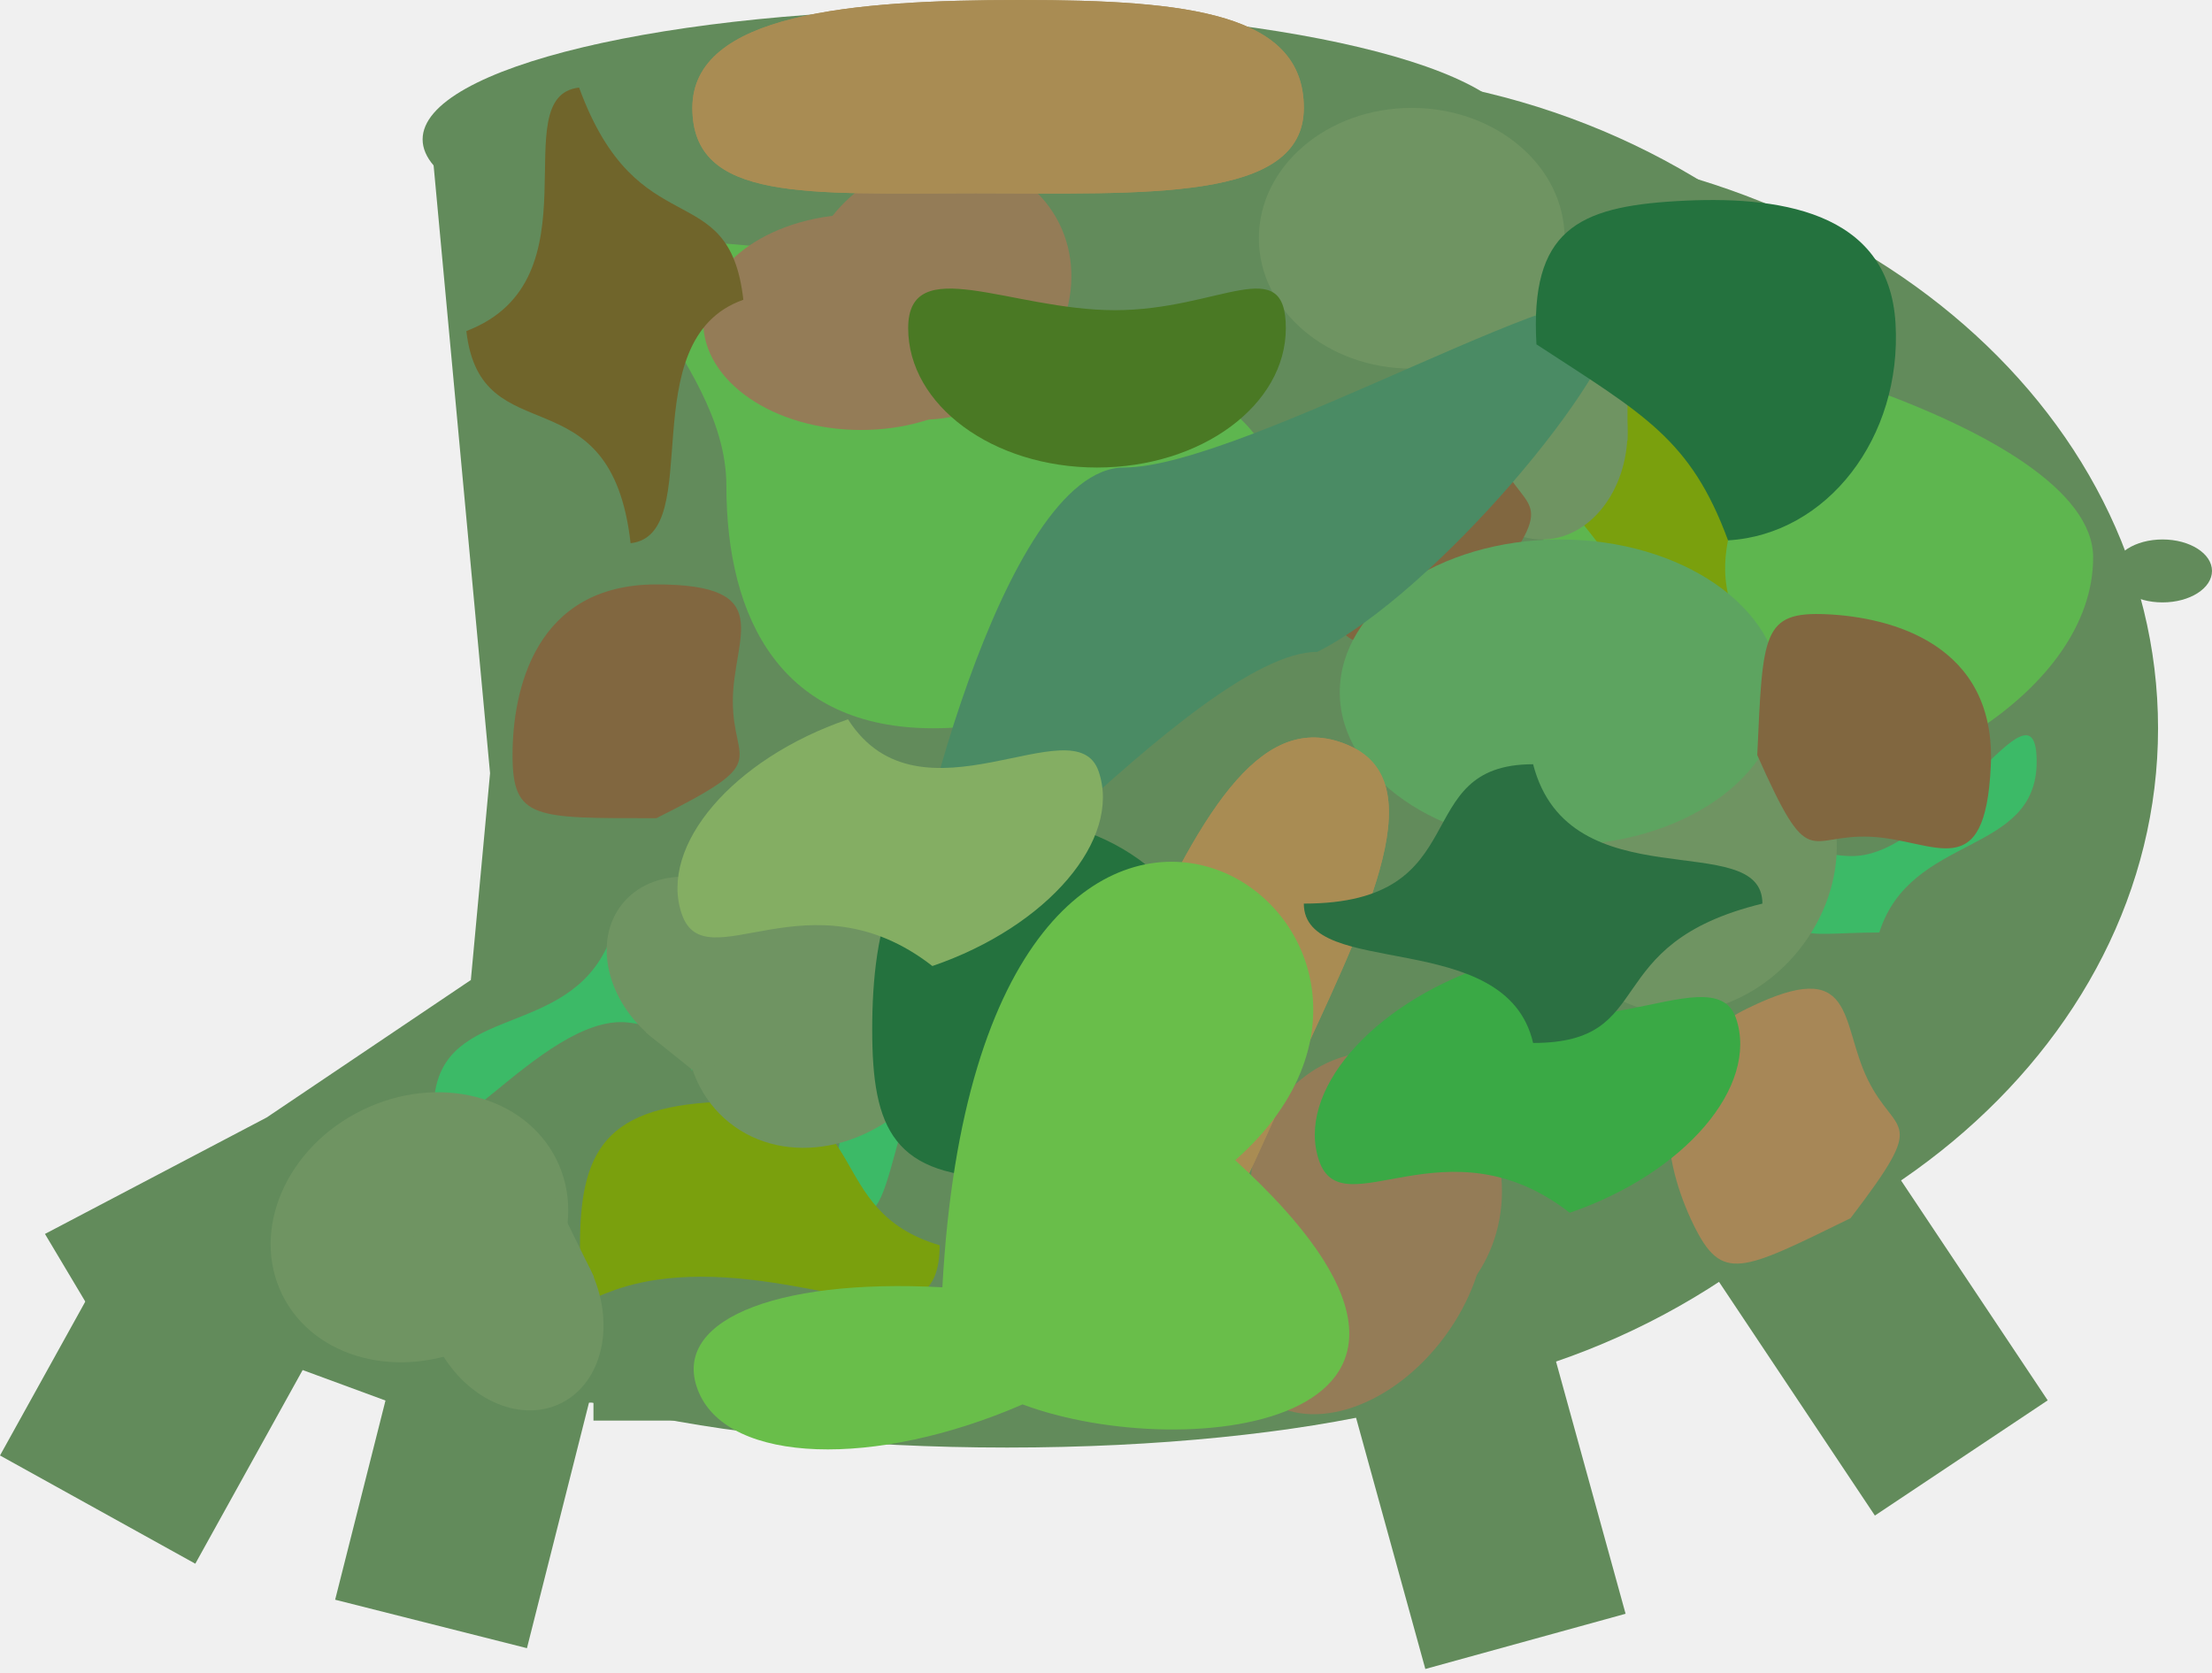
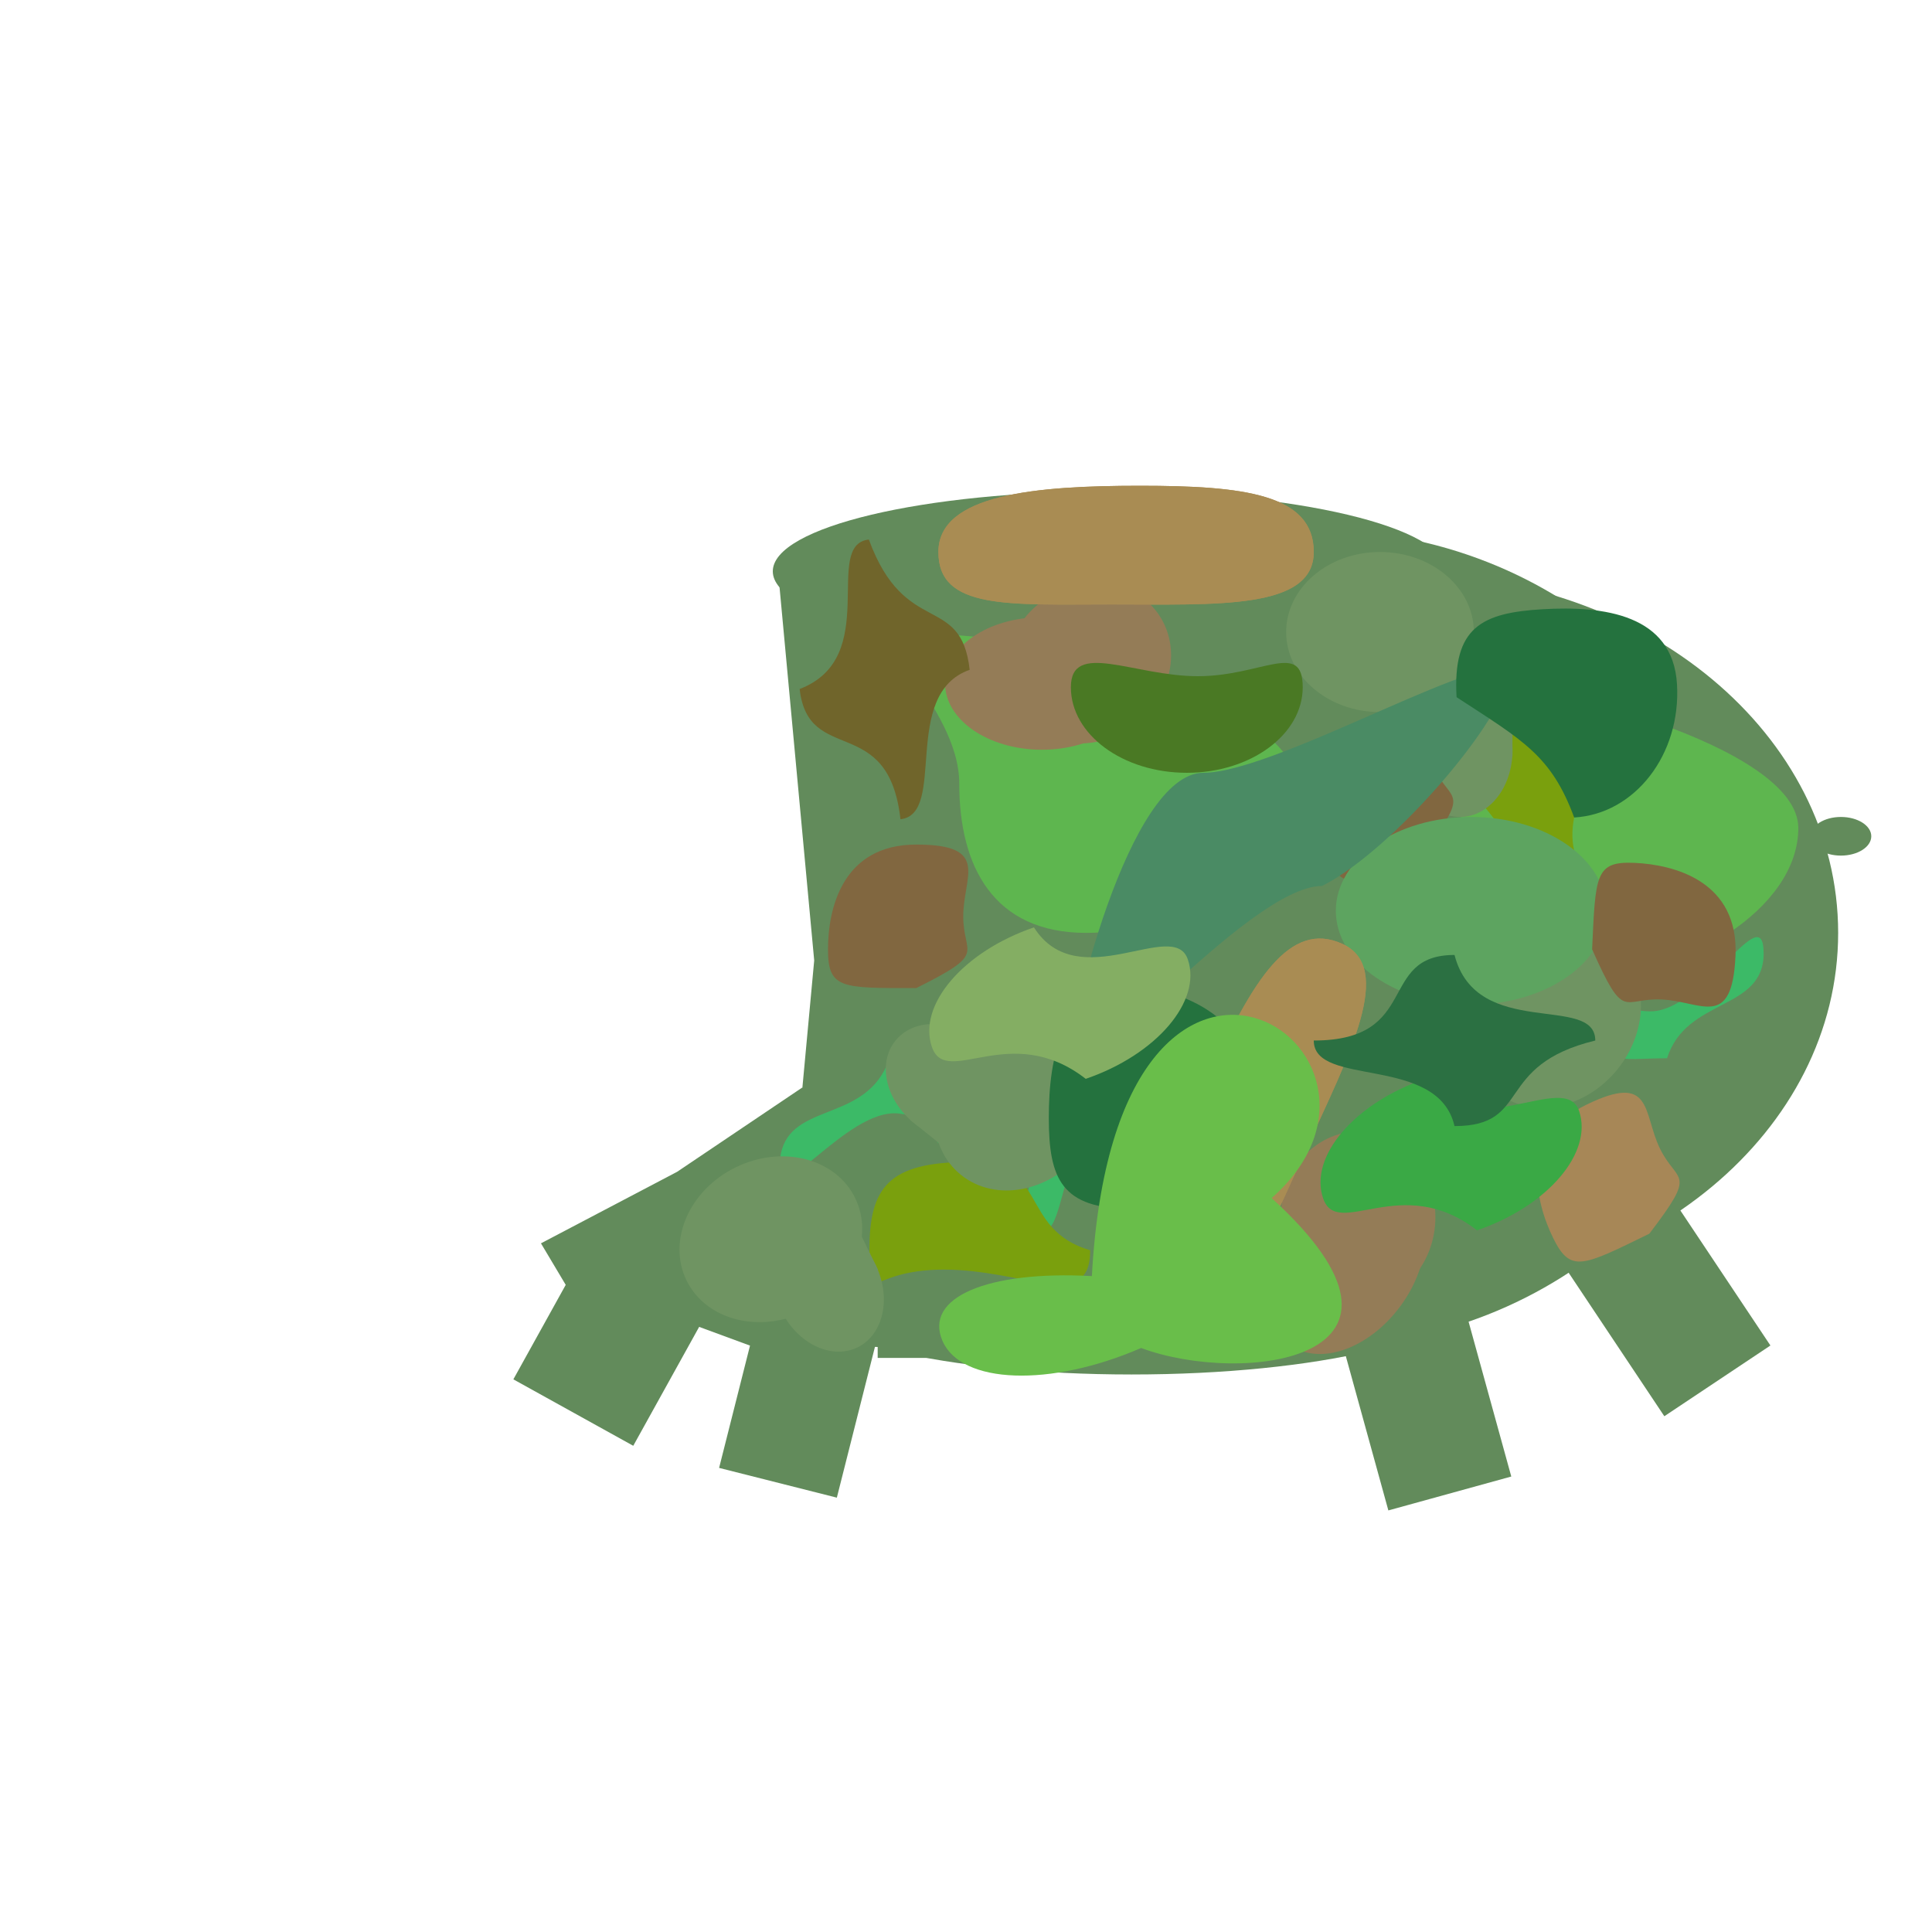
- <svg xmlns="http://www.w3.org/2000/svg" width="246" height="186" viewBox="0 0 246 186" fill="none">
-   <g id="Ñamoflauge">
-     <ellipse id="Ellipse 482" cx="145.5" cy="82" rx="79.5" ry="74" fill="#628B5B" />
-     <ellipse id="Ellipse 486" cx="162" cy="81" rx="78" ry="65" fill="#628B5B" />
-     <rect id="Rectangle 207" x="66" y="5" width="71" height="153" fill="#628B5B" />
-     <path id="Rectangle 208" d="M48 16H95V156H48L54.5 86L48 16Z" fill="#628B5B" />
-     <ellipse id="Ellipse 22" cx="108" cy="15.5" rx="61" ry="14.5" fill="#628B5B" />
-     <ellipse id="Ellipse 483" cx="112" cy="146.5" rx="61" ry="14.5" fill="#628B5B" />
-     <rect id="Rectangle 209" x="51.628" y="121.115" width="22" height="58.594" transform="rotate(14.1817 51.6282 121.115)" fill="#628B5B" />
-     <rect id="Rectangle 213" x="64.732" y="152.943" width="10.206" height="55.142" transform="rotate(110.214 64.7319 152.943)" fill="#628B5B" />
-     <path id="Rectangle 214" d="M10.227 146.007L5 137.241L29.66 124.287L52.361 109L57.589 117.766L33.908 131.886L10.227 146.007Z" fill="#628B5B" />
-     <rect id="Rectangle 212" x="12.127" y="140" width="24.832" height="25.017" transform="rotate(28.995 12.1267 140)" fill="#628B5B" />
-     <rect id="Rectangle 210" x="142.939" y="129.141" width="23.1" height="58.594" transform="rotate(-15.4157 142.939 129.141)" fill="#628B5B" />
-     <rect id="Rectangle 211" x="176" y="119.816" width="23.1" height="58.594" transform="rotate(-33.6985 176 119.816)" fill="#628B5B" />
-     <ellipse id="Ellipse 485" cx="40.101" cy="134.78" rx="24.955" ry="12.922" transform="rotate(-26.7761 40.1012 134.78)" fill="#628B5B" />
-     <ellipse id="Ellipse 487" cx="240.5" cy="63.5" rx="5.5" ry="3.5" fill="#628B5B" />
-     <path id="Ellipse 511" d="M232.781 62C232.781 76.912 211.626 89 194.781 89C177.936 89 171.781 76.912 171.781 62C171.781 47.088 151.936 35 168.781 35C185.626 35 232.781 47.088 232.781 62Z" fill="#5EB64F" />
-     <path id="Ellipse 484" d="M141.781 54C141.781 68.912 120.626 81 103.781 81C86.936 81 80.781 68.912 80.781 54C80.781 39.088 60.936 27 77.781 27C94.626 27 141.781 39.088 141.781 54Z" fill="#5EB64F" />
-     <path id="Ellipse 488" d="M226.5 84.714C226.5 95.207 212.5 92.67 209 103.714C199.335 103.714 198.5 105.708 198.5 95.215C198.5 84.721 196.335 95.215 206 95.215C215.665 95.215 226.5 74.22 226.5 84.714Z" fill="#3CBA67" />
-     <path id="Ellipse 510" d="M48.303 122.049C49.384 111.612 63.048 115.578 67.668 104.954C77.281 105.95 78.317 104.052 77.236 114.49C76.154 124.927 79.389 114.713 69.776 113.717C60.162 112.721 47.221 132.487 48.303 122.049Z" fill="#3CBA67" />
-     <path id="Ellipse 499" d="M94.452 132.577C89.273 123.451 102.701 118.748 100.295 107.416C108.701 102.646 108.443 100.499 113.622 109.625C118.8 118.752 115.505 108.557 107.099 113.327C98.693 118.097 99.631 141.704 94.452 132.577Z" fill="#3CBA67" />
-     <path id="Ellipse 489" d="M104.5 138.5C104.5 149.822 92.636 142 78 142C63.364 142 64.5 149.822 64.5 138.5C64.5 127.178 67.864 122.5 82.5 122.5C97.136 122.5 91.5 134.679 104.5 138.5Z" fill="#7AA00D" />
-     <path id="Ellipse 498" d="M193.894 70.425C185.975 78.518 182.966 64.629 172.505 54.394C162.044 44.158 157.385 50.543 165.304 42.45C173.222 34.358 178.898 33.367 189.359 43.603C199.82 53.839 187.274 58.602 193.894 70.425Z" fill="#7AA00D" />
-     <g id="spot">
-       <ellipse id="Ellipse 490" cx="153.035" cy="132.5" rx="14" ry="15.5" fill="#947C57" />
-       <ellipse id="Ellipse 491" cx="151.035" cy="141.5" rx="12" ry="17.5" transform="rotate(36.3272 151.035 141.5)" fill="#947C57" />
-     </g>
-     <g id="spot_2">
-       <ellipse id="Ellipse 490_2" cx="104.154" cy="32.134" rx="14" ry="15.5" transform="rotate(53.8793 104.154 32.1344)" fill="#947C57" />
-       <ellipse id="Ellipse 491_2" cx="95.705" cy="35.824" rx="12" ry="17.5" transform="rotate(90.2065 95.7051 35.824)" fill="#947C57" />
-     </g>
-     <g id="spot_3">
-       <ellipse id="Ellipse 492" cx="157" cy="26.5" rx="17" ry="14.5" fill="#6F9462" />
-       <rect id="Rectangle 215" x="165" y="36" width="16" height="13" fill="#6F9462" />
-       <ellipse id="Ellipse 493" cx="171.5" cy="48" rx="9.5" ry="12" fill="#6F9462" />
-     </g>
-     <g id="spot_4">
-       <ellipse id="Ellipse 492_2" cx="188.747" cy="96.597" rx="17" ry="14.5" transform="rotate(128.774 188.747 96.5966)" fill="#6F9462" />
-       <rect id="Rectangle 215_2" x="188.983" y="95.504" width="16" height="13" transform="rotate(128.774 188.983 95.5038)" fill="#6F9462" />
-       <ellipse id="Ellipse 493_2" cx="175.557" cy="93.056" rx="9.5" ry="12" transform="rotate(128.774 175.557 93.0563)" fill="#6F9462" />
-     </g>
-     <path id="Ellipse 508" d="M166.72 51.079C169.875 57.529 173.619 54.941 164.798 66.492C152.643 72.438 150.504 73.684 147.349 67.235C144.194 60.786 141.218 49.083 153.372 43.137C165.527 37.191 163.565 44.63 166.72 51.079Z" fill="#816740" />
-     <path id="Ellipse 512" d="M207.72 120.079C210.875 126.529 214.619 123.941 205.798 135.492C193.643 141.438 191.504 142.685 188.349 136.235C185.194 129.786 182.218 118.083 194.372 112.137C206.527 106.191 204.565 113.63 207.72 120.079Z" fill="#A78757" />
-     <g id="spot_5">
-       <ellipse id="Ellipse 492_3" cx="91.747" cy="111.597" rx="17" ry="14.5" transform="rotate(128.774 91.7469 111.597)" fill="#6F9462" />
-       <rect id="Rectangle 215_3" x="91.983" y="110.504" width="16" height="13" transform="rotate(128.774 91.9834 110.504)" fill="#6F9462" />
-       <ellipse id="Ellipse 493_3" cx="78.557" cy="108.056" rx="9.5" ry="12" transform="rotate(128.774 78.5572 108.056)" fill="#6F9462" />
-     </g>
-     <g id="spot_6">
-       <ellipse id="Ellipse 492_4" cx="46.646" cy="136.5" rx="17" ry="14.5" transform="rotate(-26.1005 46.6456 136.5)" fill="#6F9462" />
-       <rect id="Rectangle 215_4" x="45.968" y="137.389" width="16" height="13" transform="rotate(-26.1005 45.9675 137.389)" fill="#6F9462" />
-       <ellipse id="Ellipse 493_4" cx="57.084" cy="145.306" rx="9.5" ry="12" transform="rotate(-26.1005 57.084 145.306)" fill="#6F9462" />
-     </g>
-     <path id="Ellipse 494" d="M143 36.499C143 45.06 133.598 51.999 122 51.999C110.402 51.999 101 45.06 101 36.499C101 27.939 112.402 34.5 124 34.5C135.598 34.5 143 27.939 143 36.499Z" fill="#4A7924" />
-     <ellipse id="Ellipse 495" cx="173.5" cy="77" rx="24.5" ry="17" fill="#5DA460" />
-     <path id="Ellipse 496" d="M81.5 78C81.5 85.18 86 84.5 73 91C59.469 91 57 91.18 57 84C57 76.82 59.469 65 73 65C86.531 65 81.5 70.82 81.5 78Z" fill="#816740" />
-     <path id="Ellipse 504" d="M180 34.503C180 41.683 159.5 66 146.5 72.5C132.969 72.5 100.5 112.18 100.5 105C100.5 97.821 111.469 52.001 125 52.001C138.531 52.001 180 27.323 180 34.503Z" fill="#4A8B64" />
-     <path id="Ellipse 500" d="M208.028 93.065C200.856 92.739 201.331 97.265 195.428 83.983C196.044 70.466 195.976 67.991 203.149 68.318C210.321 68.644 222.017 71.648 221.401 85.165C220.786 98.682 215.201 93.392 208.028 93.065Z" fill="#816740" />
-     <path id="Ellipse 497" d="M135 111C123.5 114.5 120.5 119.5 112 131C99.297 131 97 125.546 97 114.5C97 103.454 99.297 91 112 91C124.703 91 135 99.954 135 111Z" fill="#24723E" />
-     <path id="Ellipse 509" d="M192.177 60.099C188.014 48.822 182.847 46.118 170.872 38.301C170.134 25.62 175.445 23.01 186.472 22.367C197.499 21.724 210.066 23.294 210.805 35.975C211.544 48.656 203.204 59.456 192.177 60.099Z" fill="#24723E" />
-     <g id="Ellipse 507">
-       <path d="M150.175 82.987C159.719 87.348 151.45 103.055 143.647 120.134C135.843 137.213 131.459 149.198 121.915 144.837C112.37 140.476 118.365 123.73 126.169 106.651C133.973 89.572 140.631 78.626 150.175 82.987Z" fill="#A98C53" />
-       <path d="M150.175 82.987C159.719 87.348 151.45 103.055 143.647 120.134C135.843 137.213 131.459 149.198 121.915 144.837C112.37 140.476 118.365 123.73 126.169 106.651C133.973 89.572 140.631 78.626 150.175 82.987Z" fill="#A98C53" />
-     </g>
-     <g id="Ellipse 501">
-       <path d="M122.182 85.796C124.773 93.373 116.495 103.065 103.692 107.443C90.011 96.797 78.409 109.228 75.818 101.651C73.227 94.073 81.505 84.382 94.308 80.003C102.312 92.591 119.591 78.219 122.182 85.796Z" fill="#84AE63" />
-       <path d="M193.06 113.237C195.651 120.815 187.373 130.507 174.57 134.885C160.889 124.239 149.287 136.669 146.696 129.092C144.105 121.515 152.383 111.823 165.187 107.445C173.19 120.032 190.469 105.66 193.06 113.237Z" fill="#3AA945" />
-     </g>
-     <path id="Ellipse 502" d="M196 100.5C177.5 105 184.583 116 170.5 116C167.5 103 145 109.06 145 100.5C164.5 100.5 156.417 85 170.5 85C174.5 100.5 196 91.94 196 100.5Z" fill="#2B7042" />
-     <path id="Ellipse 503" d="M64.402 9.741C70.951 27.619 81.086 19.345 82.668 33.339C70.087 37.78 78.636 59.457 70.13 60.418C67.94 41.042 53.446 50.815 51.864 36.821C66.817 31.105 55.896 10.702 64.402 9.741Z" fill="#70652B" />
-     <path id="Ellipse 505" d="M137.369 129.044C169.805 158.577 131.943 163.016 113.725 156.201C97.259 163.346 81.148 162.772 77.741 154.919C74.333 147.066 85.826 142.149 104.803 143.176C109.108 63.916 167.713 102.256 137.369 129.044Z" fill="#69BE4A" />
-     <g id="Ellipse 506">
-       <path d="M145 12C145 22.493 127.278 21.5 108.5 21.5C89.722 21.5 77 22.493 77 12C77 1.507 94.722 0 113.5 0C132.278 0 145 1.507 145 12Z" fill="#A98C53" />
-       <path d="M145 12C145 22.493 127.278 21.5 108.5 21.5C89.722 21.5 77 22.493 77 12C77 1.507 94.722 0 113.5 0C132.278 0 145 1.507 145 12Z" fill="#A98C53" />
+ <svg xmlns="http://www.w3.org/2000/svg" width="350" height="350" viewBox="0 0 350 350" fill="none">
+   <g id="Frame 50">
+     <rect width="350" height="350" fill="white" />
+     <g id="Ñamoflauge">
+       <ellipse id="Ellipse 482" cx="238.5" cy="170" rx="79.5" ry="74" fill="#628B5B" />
+       <ellipse id="Ellipse 486" cx="255" cy="169" rx="78" ry="65" fill="#628B5B" />
+       <rect id="Rectangle 207" x="159" y="93" width="71" height="153" fill="#628B5B" />
+       <path id="Rectangle 208" d="M141 104H188V244H141L147.5 174L141 104Z" fill="#628B5B" />
+       <ellipse id="Ellipse 22" cx="201" cy="103.5" rx="61" ry="14.5" fill="#628B5B" />
+       <ellipse id="Ellipse 483" cx="205" cy="234.5" rx="61" ry="14.5" fill="#628B5B" />
+       <rect id="Rectangle 209" x="144.628" y="209.115" width="22" height="58.594" transform="rotate(14.1817 144.628 209.115)" fill="#628B5B" />
+       <rect id="Rectangle 213" x="157.732" y="240.943" width="10.206" height="55.142" transform="rotate(110.214 157.732 240.943)" fill="#628B5B" />
+       <path id="Rectangle 214" d="M103.227 234.007L98 225.241L122.66 212.287L145.361 197L150.588 205.766L126.908 219.886L103.227 234.007Z" fill="#628B5B" />
+       <rect id="Rectangle 212" x="105.127" y="228" width="24.832" height="25.017" transform="rotate(28.995 105.127 228)" fill="#628B5B" />
+       <rect id="Rectangle 210" x="235.939" y="217.141" width="23.1" height="58.594" transform="rotate(-15.4157 235.939 217.141)" fill="#628B5B" />
+       <rect id="Rectangle 211" x="269" y="207.816" width="23.1" height="58.594" transform="rotate(-33.6985 269 207.816)" fill="#628B5B" />
+       <ellipse id="Ellipse 485" cx="133.101" cy="222.78" rx="24.955" ry="12.922" transform="rotate(-26.7761 133.101 222.78)" fill="#628B5B" />
+       <ellipse id="Ellipse 487" cx="333.5" cy="151.5" rx="5.5" ry="3.5" fill="#628B5B" />
+       <path id="Ellipse 511" d="M325.781 150C325.781 164.912 304.626 177 287.781 177C270.936 177 264.781 164.912 264.781 150C264.781 135.088 244.936 123 261.781 123C278.626 123 325.781 135.088 325.781 150Z" fill="#5EB64F" />
+       <path id="Ellipse 484" d="M234.781 142C234.781 156.912 213.626 169 196.781 169C179.936 169 173.781 156.912 173.781 142C173.781 127.088 153.936 115 170.781 115C187.626 115 234.781 127.088 234.781 142Z" fill="#5EB64F" />
+       <path id="Ellipse 488" d="M319.5 172.714C319.5 183.207 305.5 180.67 302 191.714C292.335 191.714 291.5 193.708 291.5 183.215C291.5 172.721 289.335 183.215 299 183.215C308.665 183.215 319.5 162.22 319.5 172.714Z" fill="#3CBA67" />
+       <path id="Ellipse 510" d="M141.303 210.049C142.384 199.612 156.048 203.578 160.668 192.954C170.281 193.95 171.317 192.052 170.236 202.49C169.154 212.927 172.389 202.713 162.776 201.717C153.162 200.721 140.221 220.487 141.303 210.049Z" fill="#3CBA67" />
+       <path id="Ellipse 499" d="M187.452 220.577C182.273 211.451 195.701 206.748 193.295 195.416C201.701 190.646 201.443 188.499 206.622 197.625C211.8 206.752 208.505 196.557 200.099 201.327C191.693 206.097 192.631 229.704 187.452 220.577Z" fill="#3CBA67" />
+       <path id="Ellipse 489" d="M197.5 226.5C197.5 237.822 185.636 230 171 230C156.364 230 157.5 237.822 157.5 226.5C157.5 215.178 160.864 210.5 175.5 210.5C190.136 210.5 184.5 222.679 197.5 226.5Z" fill="#7AA00D" />
+       <path id="Ellipse 498" d="M286.894 158.425C278.975 166.518 275.966 152.629 265.505 142.394C255.044 132.158 250.385 138.543 258.304 130.45C266.222 122.358 271.898 121.367 282.359 131.603C292.82 141.839 280.274 146.602 286.894 158.425Z" fill="#7AA00D" />
+       <g id="spot">
+         <ellipse id="Ellipse 490" cx="246.035" cy="220.5" rx="14" ry="15.5" fill="#947C57" />
+         <ellipse id="Ellipse 491" cx="244.035" cy="229.5" rx="12" ry="17.5" transform="rotate(36.3272 244.035 229.5)" fill="#947C57" />
+       </g>
+       <g id="spot_2">
+         <ellipse id="Ellipse 490_2" cx="197.154" cy="120.134" rx="14" ry="15.5" transform="rotate(53.8793 197.154 120.134)" fill="#947C57" />
+         <ellipse id="Ellipse 491_2" cx="188.705" cy="123.824" rx="12" ry="17.5" transform="rotate(90.2065 188.705 123.824)" fill="#947C57" />
+       </g>
+       <g id="spot_3">
+         <ellipse id="Ellipse 492" cx="250" cy="114.5" rx="17" ry="14.5" fill="#6F9462" />
+         <rect id="Rectangle 215" x="258" y="124" width="16" height="13" fill="#6F9462" />
+         <ellipse id="Ellipse 493" cx="264.5" cy="136" rx="9.5" ry="12" fill="#6F9462" />
+       </g>
+       <g id="spot_4">
+         <ellipse id="Ellipse 492_2" cx="281.747" cy="184.597" rx="17" ry="14.5" transform="rotate(128.774 281.747 184.597)" fill="#6F9462" />
+         <rect id="Rectangle 215_2" x="281.983" y="183.504" width="16" height="13" transform="rotate(128.774 281.983 183.504)" fill="#6F9462" />
+         <ellipse id="Ellipse 493_2" cx="268.557" cy="181.056" rx="9.5" ry="12" transform="rotate(128.774 268.557 181.056)" fill="#6F9462" />
+       </g>
+       <path id="Ellipse 508" d="M259.72 139.079C262.875 145.529 266.619 142.941 257.798 154.492C245.643 160.438 243.504 161.685 240.349 155.235C237.194 148.786 234.218 137.083 246.372 131.137C258.527 125.191 256.565 132.63 259.72 139.079Z" fill="#816740" />
+       <path id="Ellipse 512" d="M300.72 208.079C303.875 214.529 307.619 211.941 298.798 223.492C286.643 229.438 284.504 230.685 281.349 224.235C278.194 217.786 275.218 206.083 287.372 200.137C299.527 194.191 297.565 201.63 300.72 208.079Z" fill="#A78757" />
+       <g id="spot_5">
+         <ellipse id="Ellipse 492_3" cx="184.747" cy="199.597" rx="17" ry="14.5" transform="rotate(128.774 184.747 199.597)" fill="#6F9462" />
+         <rect id="Rectangle 215_3" x="184.983" y="198.504" width="16" height="13" transform="rotate(128.774 184.983 198.504)" fill="#6F9462" />
+         <ellipse id="Ellipse 493_3" cx="171.557" cy="196.056" rx="9.5" ry="12" transform="rotate(128.774 171.557 196.056)" fill="#6F9462" />
+       </g>
+       <g id="spot_6">
+         <ellipse id="Ellipse 492_4" cx="139.646" cy="224.5" rx="17" ry="14.5" transform="rotate(-26.1005 139.646 224.5)" fill="#6F9462" />
+         <rect id="Rectangle 215_4" x="138.968" y="225.389" width="16" height="13" transform="rotate(-26.1005 138.968 225.389)" fill="#6F9462" />
+         <ellipse id="Ellipse 493_4" cx="150.084" cy="233.306" rx="9.5" ry="12" transform="rotate(-26.1005 150.084 233.306)" fill="#6F9462" />
+       </g>
+       <path id="Ellipse 494" d="M236 124.499C236 133.06 226.598 139.999 215 139.999C203.402 139.999 194 133.06 194 124.499C194 115.939 205.402 122.5 217 122.5C228.598 122.5 236 115.939 236 124.499Z" fill="#4A7924" />
+       <ellipse id="Ellipse 495" cx="266.5" cy="165" rx="24.5" ry="17" fill="#5DA460" />
+       <path id="Ellipse 496" d="M174.5 166C174.5 173.18 179 172.5 166 179C152.469 179 150 179.18 150 172C150 164.82 152.469 153 166 153C179.531 153 174.5 158.82 174.5 166Z" fill="#816740" />
+       <path id="Ellipse 504" d="M273 122.503C273 129.683 252.5 154 239.5 160.5C225.969 160.5 193.5 200.18 193.5 193C193.5 185.821 204.469 140.001 218 140.001C231.531 140.001 273 115.323 273 122.503Z" fill="#4A8B64" />
+       <path id="Ellipse 500" d="M301.028 181.065C293.856 180.739 294.331 185.265 288.428 171.983C289.044 158.466 288.976 155.991 296.149 156.318C303.321 156.644 315.017 159.648 314.401 173.165C313.786 186.682 308.201 181.392 301.028 181.065Z" fill="#816740" />
+       <path id="Ellipse 497" d="M228 199C216.5 202.5 213.5 207.5 205 219C192.297 219 190 213.546 190 202.5C190 191.454 192.297 179 205 179C217.703 179 228 187.954 228 199Z" fill="#24723E" />
+       <path id="Ellipse 509" d="M285.177 148.099C281.014 136.822 275.847 134.118 263.872 126.302C263.134 113.621 268.445 111.01 279.472 110.367C290.499 109.725 303.066 111.294 303.805 123.975C304.544 136.656 296.204 147.457 285.177 148.099Z" fill="#24723E" />
+       <g id="Ellipse 507">
+         <path d="M243.175 170.987C252.719 175.348 244.45 191.055 236.647 208.134C228.843 225.213 224.459 237.198 214.915 232.837C205.37 228.476 211.365 211.73 219.169 194.651C226.973 177.572 233.631 166.626 243.175 170.987Z" fill="#A98C53" />
+         <path d="M243.175 170.987C252.719 175.348 244.45 191.055 236.647 208.134C228.843 225.213 224.459 237.198 214.915 232.837C205.37 228.476 211.365 211.73 219.169 194.651C226.973 177.572 233.631 166.626 243.175 170.987Z" fill="#A98C53" />
+       </g>
+       <g id="Ellipse 501">
+         <path d="M215.182 173.796C217.773 181.373 209.495 191.065 196.692 195.443C183.011 184.797 171.409 197.228 168.818 189.651C166.227 182.073 174.505 172.382 187.308 168.003C195.312 180.591 212.591 166.219 215.182 173.796Z" fill="#84AE63" />
+         <path d="M286.06 201.237C288.651 208.815 280.373 218.507 267.57 222.885C253.889 212.239 242.287 224.669 239.696 217.092C237.105 209.515 245.383 199.823 258.187 195.445C266.19 208.032 283.469 193.66 286.06 201.237Z" fill="#3AA945" />
+       </g>
+       <path id="Ellipse 502" d="M289 188.5C270.5 193 277.583 204 263.5 204C260.5 191 238 197.06 238 188.5C257.5 188.5 249.417 173 263.5 173C267.5 188.5 289 179.94 289 188.5Z" fill="#2B7042" />
+       <path id="Ellipse 503" d="M157.402 97.741C163.951 115.618 174.086 107.345 175.668 121.339C163.087 125.78 171.636 147.457 163.13 148.418C160.94 129.042 146.446 138.815 144.864 124.821C159.817 119.105 148.896 98.702 157.402 97.741Z" fill="#70652B" />
+       <path id="Ellipse 505" d="M230.369 217.044C262.805 246.577 224.943 251.016 206.725 244.201C190.259 251.346 174.148 250.772 170.741 242.919C167.333 235.066 178.826 230.149 197.803 231.176C202.108 151.916 260.713 190.256 230.369 217.044Z" fill="#69BE4A" />
+       <g id="Ellipse 506">
+         <path d="M238 100C238 110.493 220.278 109.5 201.5 109.5C182.722 109.5 170 110.493 170 100C170 89.507 187.722 88 206.5 88C225.278 88 238 89.507 238 100Z" fill="#A98C53" />
+         <path d="M238 100C238 110.493 220.278 109.5 201.5 109.5C182.722 109.5 170 110.493 170 100C170 89.507 187.722 88 206.5 88C225.278 88 238 89.507 238 100Z" fill="#A98C53" />
+       </g>
    </g>
  </g>
</svg>
